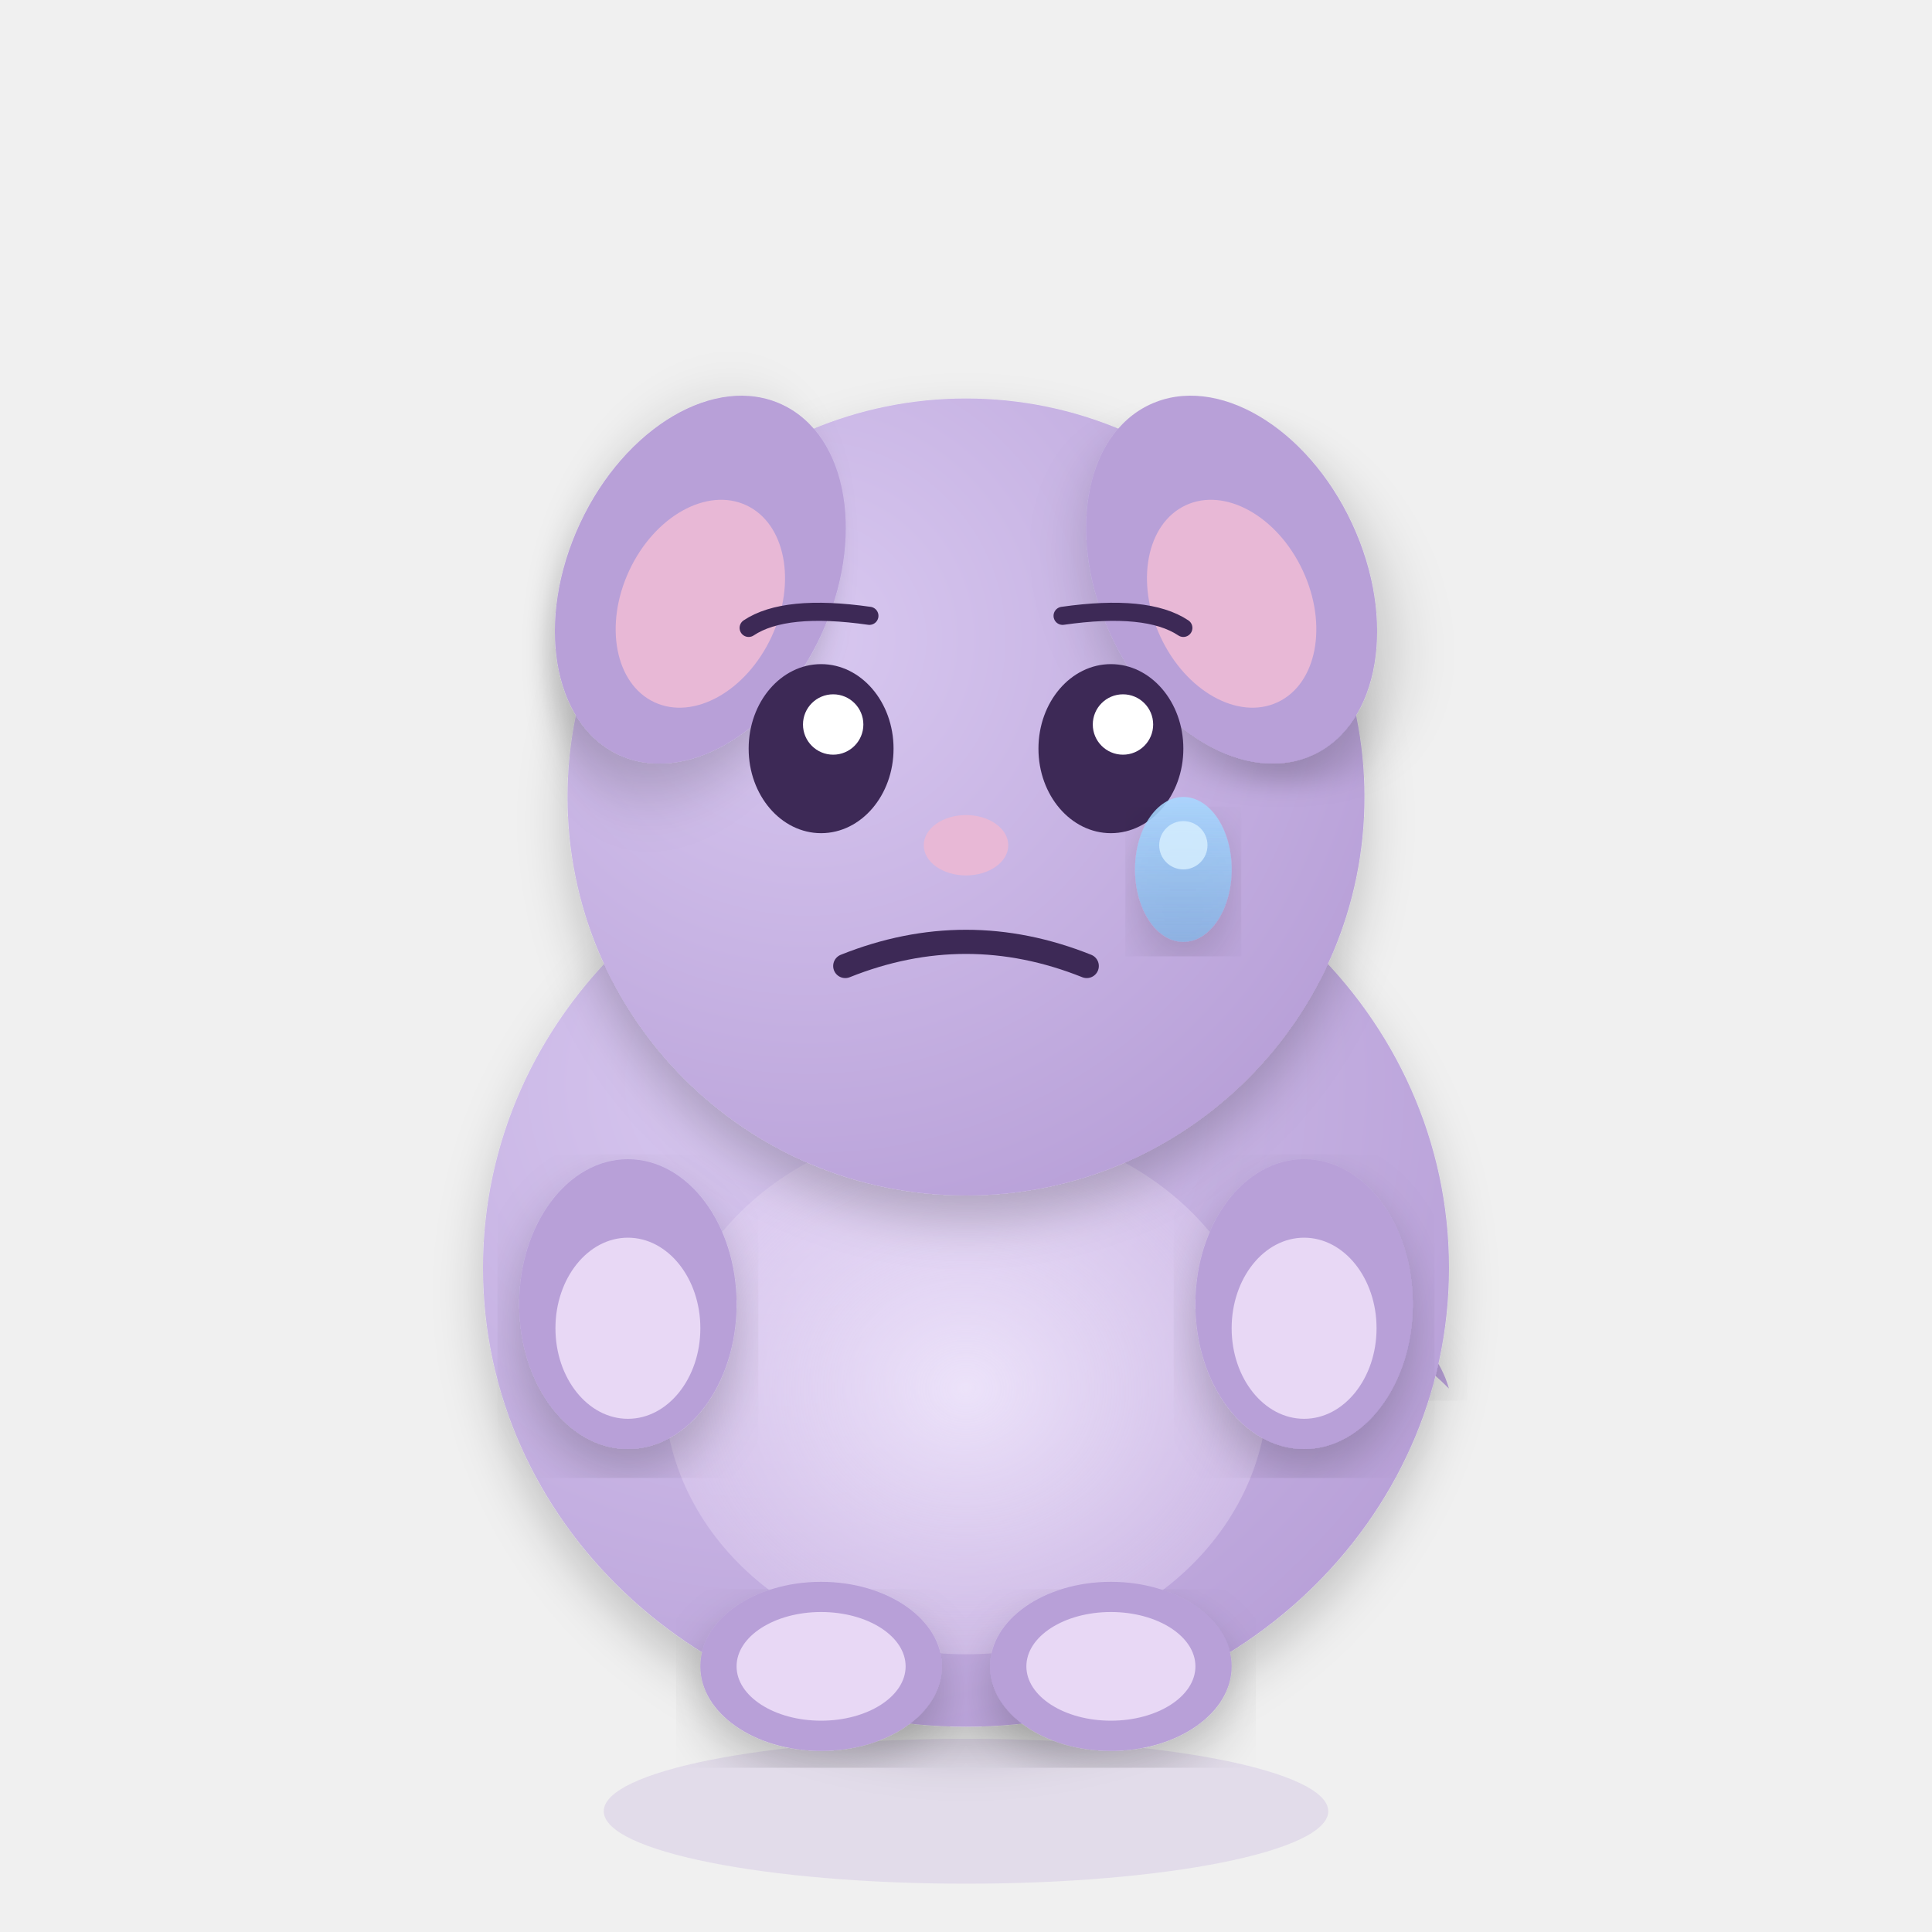
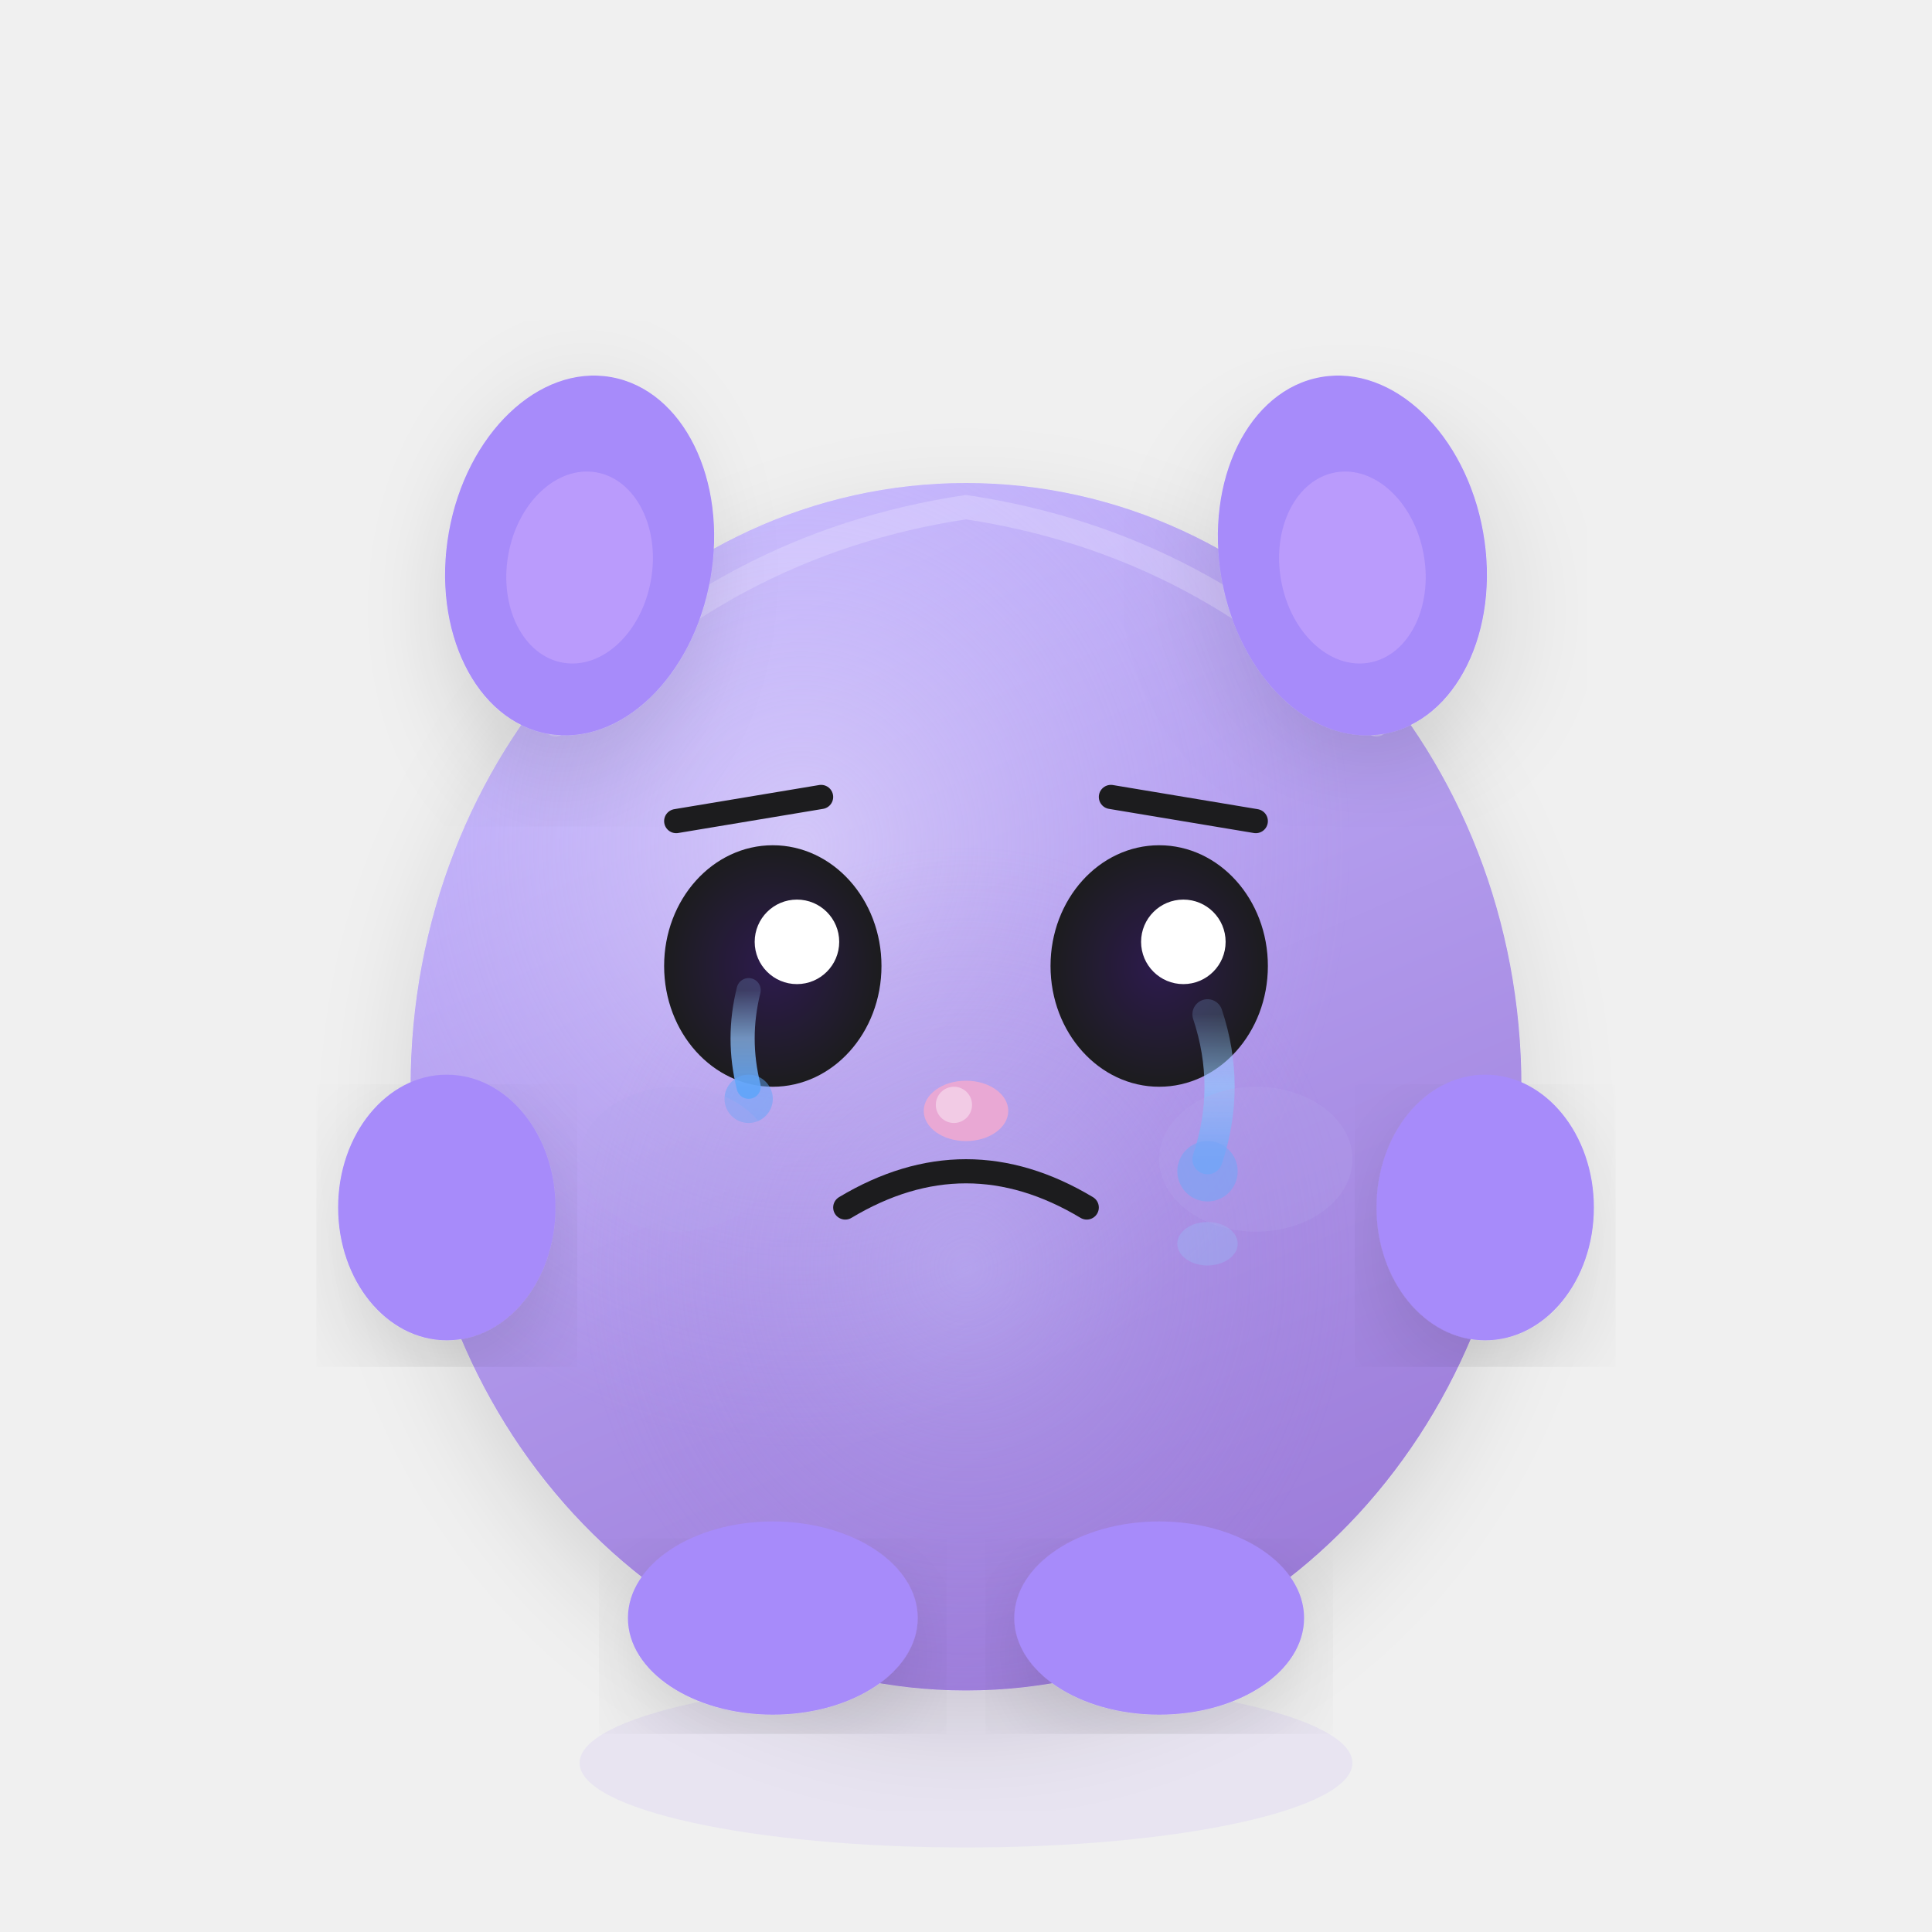
<svg xmlns="http://www.w3.org/2000/svg" width="160" height="160" viewBox="0 0 160 160" fill="none">
  <defs>
-     <radialGradient id="bodyGrad-sad" cx="0.3" cy="0.3" r="0.8">
-       <stop offset="0%" style="stop-color:#D8C8F0;stop-opacity:1" />
-       <stop offset="100%" style="stop-color:#B8A0D8;stop-opacity:1" />
+     <linearGradient id="body-s" x1="0.3" y1="0" x2="0.7" y2="1">
+       <stop offset="0%" stop-color="#c4b5fd" />
+       <stop offset="100%" stop-color="#9b7ad8" />
+     </linearGradient>
+     <radialGradient id="shine-s" cx="0.35" cy="0.3" r="0.5">
+       <stop offset="0%" stop-color="#ede9fe" stop-opacity="0.5" />
+       <stop offset="100%" stop-color="#c4b5fd" stop-opacity="0" />
    </radialGradient>
-     <radialGradient id="bellyGrad-sad" cx="0.5" cy="0.5" r="0.6">
-       <stop offset="0%" style="stop-color:#F5EEFF;stop-opacity:0.8" />
-       <stop offset="100%" style="stop-color:#E8D8F5;stop-opacity:0.3" />
+     <radialGradient id="belly-s" cx="0.5" cy="0.65" r="0.35">
+       <stop offset="0%" stop-color="#bdb4f3" stop-opacity="0.4" />
+       <stop offset="100%" stop-color="#9b7ad8" stop-opacity="0" />
    </radialGradient>
-     <filter id="shadow-sad">
-       <feGaussianBlur in="SourceAlpha" stdDeviation="2" />
-       <feOffset dx="0" dy="2" result="offsetblur" />
+     <radialGradient id="iris-s" cx="0.5" cy="0.5" r="0.5">
+       <stop offset="0%" stop-color="#2d1b4e" />
+       <stop offset="100%" stop-color="#1c1c1e" />
+     </radialGradient>
+     <linearGradient id="tear-s" x1="0" y1="0" x2="0" y2="1">
+       <stop offset="0%" stop-color="#93c5fd" stop-opacity="0.2" />
+       <stop offset="50%" stop-color="#93c5fd" stop-opacity="0.7" />
+       <stop offset="100%" stop-color="#60a5fa" stop-opacity="0.9" />
+     </linearGradient>
+     <filter id="sh-s">
+       <feGaussianBlur in="SourceAlpha" stdDeviation="4" />
+       <feOffset dy="3" />
      <feComponentTransfer>
-         <feFuncA type="linear" slope="0.2" />
+         <feFuncA type="linear" slope="0.12" />
      </feComponentTransfer>
      <feMerge>
        <feMergeNode />
        <feMergeNode in="SourceGraphic" />
      </feMerge>
    </filter>
-     <linearGradient id="tearGrad" x1="0%" y1="0%" x2="0%" y2="100%">
-       <stop offset="0%" style="stop-color:#A8D8FF;stop-opacity:0.9" />
-       <stop offset="100%" style="stop-color:#7FB8E8;stop-opacity:0.7" />
-     </linearGradient>
  </defs>
-   <ellipse cx="80" cy="150" rx="30" ry="6" fill="#B8A0D8" opacity="0.25" />
-   <path d="M 105 105 Q 118 108, 120 115 Q 115 110, 108 108 Z" fill="url(#bodyGrad-sad)" filter="url(#shadow-sad)" />
-   <path d="M 110 108 Q 115 110, 116 113 Q 113 111, 111 110 Z" fill="#F5EEFF" opacity="0.4" />
-   <ellipse cx="80" cy="105" rx="40" ry="38" fill="url(#bodyGrad-sad)" filter="url(#shadow-sad)" />
-   <ellipse cx="80" cy="115" rx="25" ry="22" fill="url(#bellyGrad-sad)" />
-   <ellipse cx="52" cy="108" rx="9" ry="12" fill="#B8A0D8" filter="url(#shadow-sad)" />
-   <ellipse cx="108" cy="108" rx="9" ry="12" fill="#B8A0D8" filter="url(#shadow-sad)" />
-   <ellipse cx="52" cy="110" rx="6" ry="7.5" fill="#E8D8F5" />
-   <ellipse cx="108" cy="110" rx="6" ry="7.5" fill="#E8D8F5" />
-   <ellipse cx="68" cy="138" rx="10" ry="7" fill="#B8A0D8" filter="url(#shadow-sad)" />
-   <ellipse cx="92" cy="138" rx="10" ry="7" fill="#B8A0D8" filter="url(#shadow-sad)" />
-   <ellipse cx="68" cy="138" rx="7" ry="4.5" fill="#E8D8F5" />
-   <ellipse cx="92" cy="138" rx="7" ry="4.5" fill="#E8D8F5" />
-   <circle cx="80" cy="66" r="33" fill="url(#bodyGrad-sad)" filter="url(#shadow-sad)" />
-   <ellipse cx="58" cy="48" rx="11" ry="16" fill="#B8A0D8" filter="url(#shadow-sad)" transform="rotate(25 58 48)" />
-   <ellipse cx="102" cy="48" rx="11" ry="16" fill="#B8A0D8" filter="url(#shadow-sad)" transform="rotate(-25 102 48)" />
-   <ellipse cx="58" cy="50" rx="6.5" ry="9" fill="#E8B8D6" transform="rotate(25 58 50)" />
-   <ellipse cx="102" cy="50" rx="6.5" ry="9" fill="#E8B8D6" transform="rotate(-25 102 50)" />
-   <ellipse cx="68" cy="62" rx="6" ry="7" fill="#3D2956" />
-   <ellipse cx="92" cy="62" rx="6" ry="7" fill="#3D2956" />
-   <circle cx="69" cy="60" r="2.5" fill="#FFFFFF" />
-   <circle cx="93" cy="60" r="2.5" fill="#FFFFFF" />
-   <path d="M 62 52 Q 65 50, 72 51" stroke="#3D2956" stroke-width="1.5" fill="none" stroke-linecap="round" />
-   <path d="M 88 51 Q 95 50, 98 52" stroke="#3D2956" stroke-width="1.5" fill="none" stroke-linecap="round" />
-   <ellipse cx="80" cy="70" rx="3.5" ry="2.5" fill="#E8B8D6" />
-   <path d="M 70 80 Q 80 76, 90 80" stroke="#3D2956" stroke-width="2" fill="none" stroke-linecap="round" />
-   <ellipse cx="98" cy="72" rx="4" ry="6" fill="url(#tearGrad)" filter="url(#shadow-sad)" />
-   <circle cx="98" cy="70" r="2" fill="#D8F0FF" opacity="0.8" />
+   <ellipse cx="80" cy="146" rx="32" ry="7" fill="#a78bfa" opacity="0.12" />
+   <ellipse cx="80" cy="90" rx="46" ry="50" fill="url(#body-s)" filter="url(#sh-s)" />
+   <path d="M 46 60 Q 60 45 80 42 Q 100 45 114 60" stroke="#ede9fe" stroke-width="2" fill="none" opacity="0.35" stroke-linecap="round" />
+   <ellipse cx="80" cy="90" rx="46" ry="50" fill="url(#shine-s)" />
+   <ellipse cx="80" cy="90" rx="46" ry="50" fill="url(#belly-s)" />
+   <ellipse cx="48" cy="46" rx="11" ry="15" fill="#a78bfa" filter="url(#sh-s)" transform="rotate(10 48 46)" />
+   <ellipse cx="112" cy="46" rx="11" ry="15" fill="#a78bfa" filter="url(#sh-s)" transform="rotate(-10 112 46)" />
+   <ellipse cx="48" cy="47" rx="6" ry="8" fill="#d8b4fe" opacity="0.4" transform="rotate(10 48 47)" />
+   <ellipse cx="112" cy="47" rx="6" ry="8" fill="#d8b4fe" opacity="0.4" transform="rotate(-10 112 47)" />
+   <ellipse cx="37" cy="100" rx="9" ry="11" fill="#a78bfa" filter="url(#sh-s)" />
+   <ellipse cx="123" cy="100" rx="9" ry="11" fill="#a78bfa" filter="url(#sh-s)" />
+   <ellipse cx="64" cy="134" rx="12" ry="8" fill="#a78bfa" filter="url(#sh-s)" />
+   <ellipse cx="96" cy="134" rx="12" ry="8" fill="#a78bfa" filter="url(#sh-s)" />
+   <ellipse cx="64" cy="80" rx="9" ry="10" fill="url(#iris-s)" />
+   <ellipse cx="96" cy="80" rx="9" ry="10" fill="url(#iris-s)" />
+   <circle cx="66" cy="78" r="3.5" fill="#fff" />
+   <circle cx="98" cy="78" r="3.5" fill="#fff" />
+   <line x1="56" y1="68" x2="68" y2="66" stroke="#1c1c1e" stroke-width="2" stroke-linecap="round" />
+   <line x1="92" y1="66" x2="104" y2="68" stroke="#1c1c1e" stroke-width="2" stroke-linecap="round" />
+   <ellipse cx="80" cy="92" rx="3.5" ry="2.5" fill="#e9a8d4" />
+   <circle cx="79" cy="91.5" r="1.5" fill="#fff" opacity="0.4" />
+   <path d="M100 84 Q102 90 100 96" stroke="url(#tear-s)" stroke-width="2.5" fill="none" stroke-linecap="round" />
+   <circle cx="100" cy="97" r="2.5" fill="#60a5fa" opacity="0.6" />
+   <path d="M62 82 Q61 86 62 90" stroke="url(#tear-s)" stroke-width="2" fill="none" stroke-linecap="round" />
+   <circle cx="62" cy="91" r="2" fill="#60a5fa" opacity="0.5" />
+   <ellipse cx="100" cy="103" rx="2.5" ry="1.8" fill="#93c5fd" opacity="0.3" />
+   <ellipse cx="56" cy="96" rx="8" ry="6" fill="#b4a5ed" opacity="0.25" />
+   <ellipse cx="104" cy="96" rx="8" ry="6" fill="#b4a5ed" opacity="0.25" />
+   <path d="M70 100 Q80 94 90 100" stroke="#1c1c1e" stroke-width="2" fill="none" stroke-linecap="round" />
</svg>
